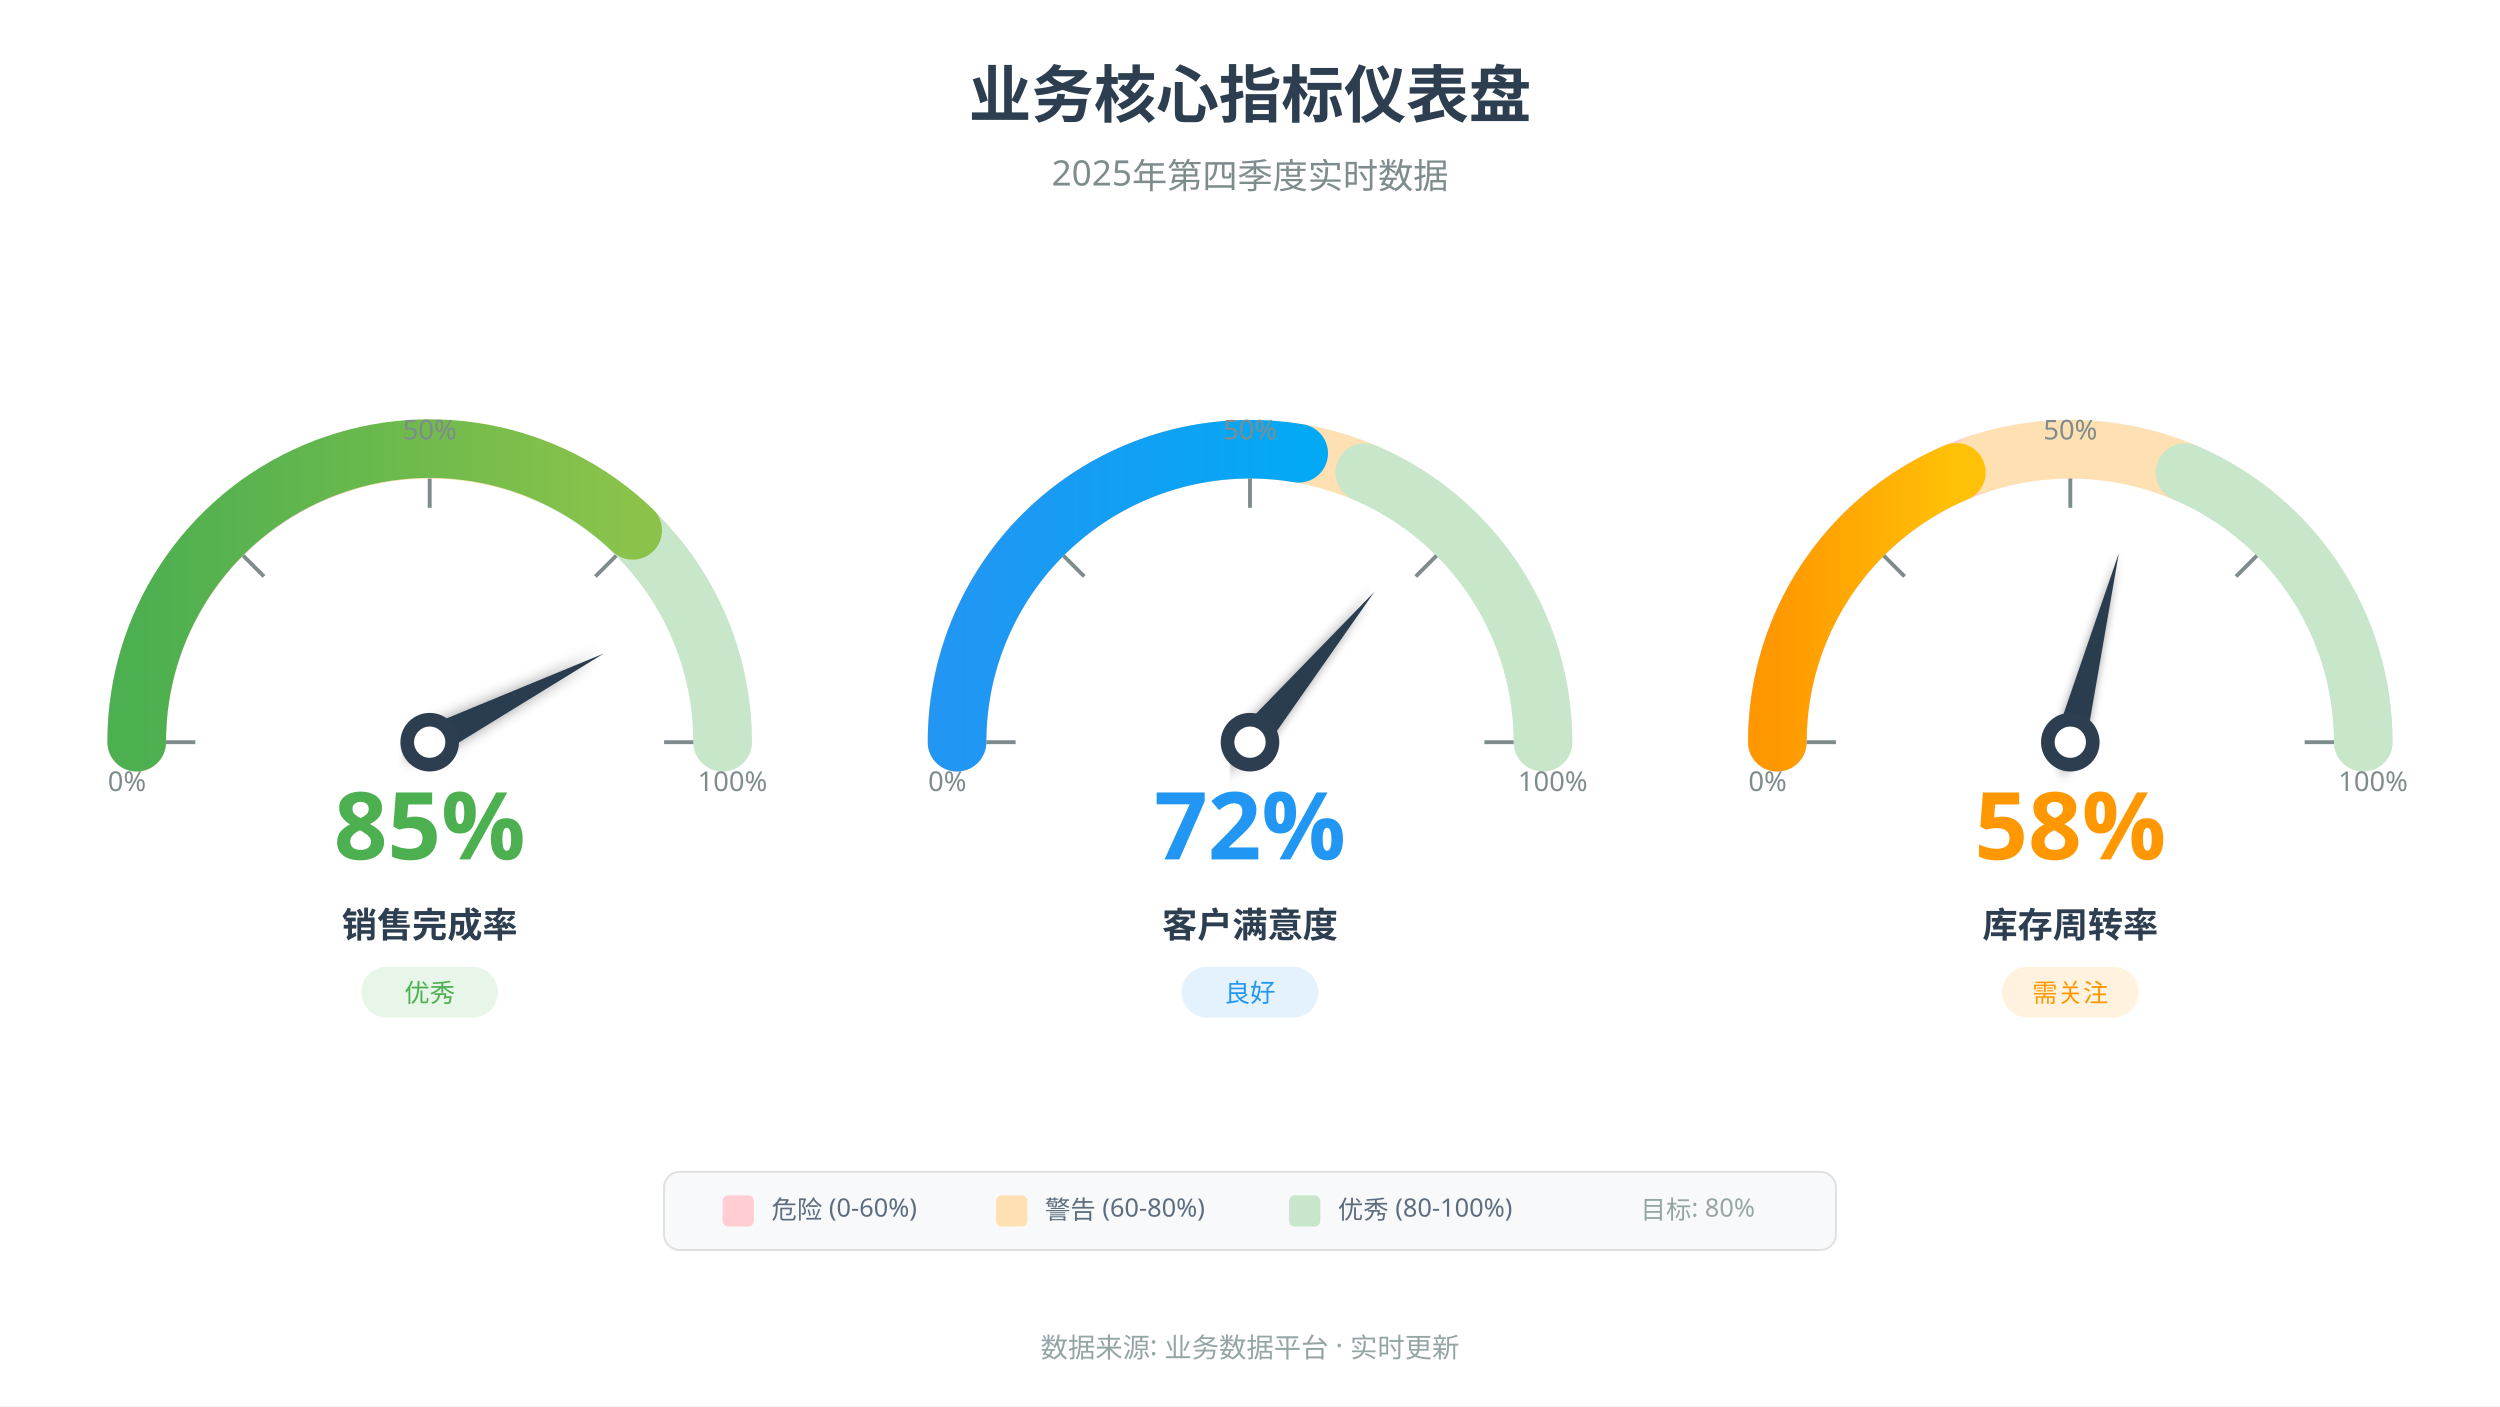
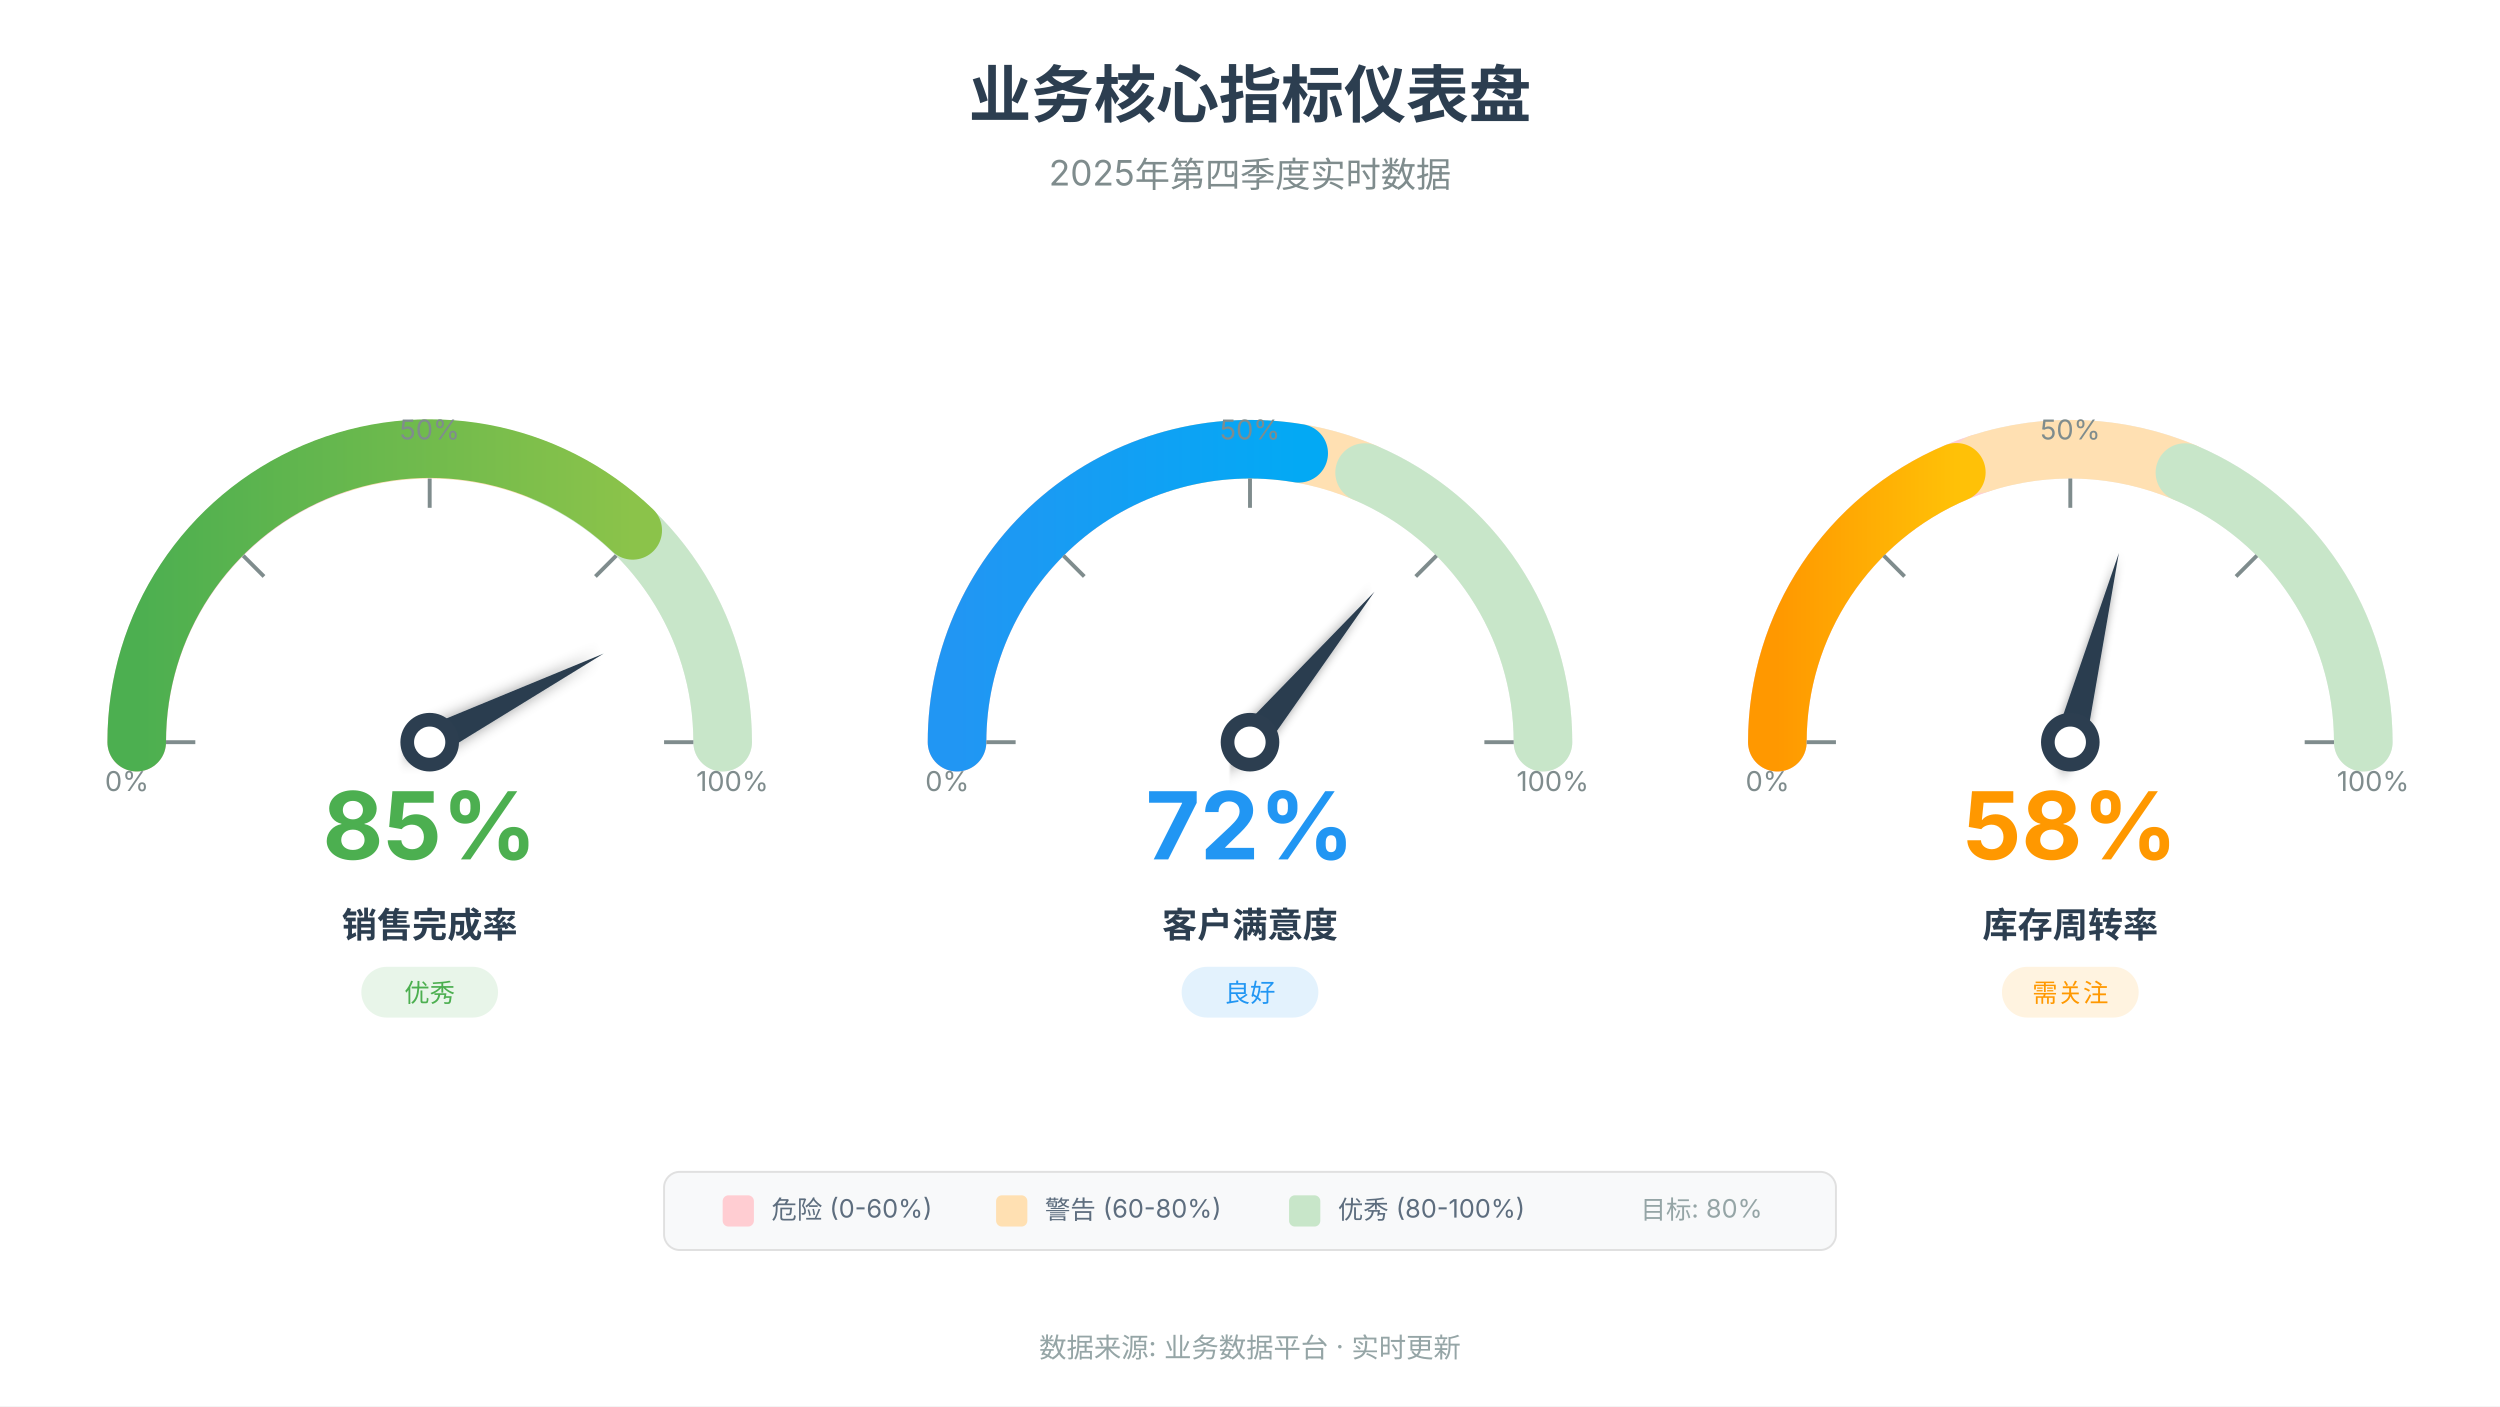
<svg xmlns="http://www.w3.org/2000/svg" viewBox="0 0 1280 720" width="1280" height="720">
  <defs>
    <linearGradient id="bgArcGrad" x1="0%" y1="0%" x2="100%" y2="0%">
      <stop offset="0%" style="stop-color:#E0E0E0;stop-opacity:1" />
      <stop offset="100%" style="stop-color:#EEEEEE;stop-opacity:1" />
    </linearGradient>
    <linearGradient id="excellentGrad" x1="0%" y1="0%" x2="100%" y2="0%">
      <stop offset="0%" style="stop-color:#4CAF50;stop-opacity:1" />
      <stop offset="100%" style="stop-color:#8BC34A;stop-opacity:1" />
    </linearGradient>
    <linearGradient id="goodGrad" x1="0%" y1="0%" x2="100%" y2="0%">
      <stop offset="0%" style="stop-color:#2196F3;stop-opacity:1" />
      <stop offset="100%" style="stop-color:#03A9F4;stop-opacity:1" />
    </linearGradient>
    <linearGradient id="warningGrad" x1="0%" y1="0%" x2="100%" y2="0%">
      <stop offset="0%" style="stop-color:#FF9800;stop-opacity:1" />
      <stop offset="100%" style="stop-color:#FFC107;stop-opacity:1" />
    </linearGradient>
    <linearGradient id="dangerGrad" x1="0%" y1="0%" x2="100%" y2="0%">
      <stop offset="0%" style="stop-color:#f44336;stop-opacity:1" />
      <stop offset="100%" style="stop-color:#E91E63;stop-opacity:1" />
    </linearGradient>
    <filter id="needleShadow">
      <feGaussianBlur in="SourceAlpha" stdDeviation="3" />
      <feOffset dx="0" dy="2" />
      <feComponentTransfer>
        <feFuncA type="linear" slope="0.4" />
      </feComponentTransfer>
      <feMerge>
        <feMergeNode />
        <feMergeNode in="SourceGraphic" />
      </feMerge>
    </filter>
  </defs>
  <rect width="1280" height="720" fill="#FFFFFF" />
-   <text x="640" y="60" font-family="思源黑体, Source Han Sans SC" font-size="32" font-weight="bold" fill="#2C3E50" text-anchor="middle">
+   <text x="640" y="60" font-family="-apple-system, BlinkMacSystemFont, 'Segoe UI', 'PingFang SC', 'Microsoft YaHei', sans-serif" font-size="32" font-weight="bold" fill="#2C3E50" text-anchor="middle">
    <tspan>业务核心指标仪表盘</tspan>
  </text>
-   <text x="640" y="95" font-family="思源黑体, Source Han Sans SC" font-size="18" fill="#7F8C8D" text-anchor="middle">
+   <text x="640" y="95" font-family="-apple-system, BlinkMacSystemFont, 'Segoe UI', 'PingFang SC', 'Microsoft YaHei', sans-serif" font-size="18" fill="#7F8C8D" text-anchor="middle">
    <tspan>2025年第四季度实时数据</tspan>
  </text>
  <g id="gauge1" transform="translate(220, 380)">
    <path d="M -150,0 A 150,150 0 0,1 150,0" fill="none" stroke="#EEEEEE" stroke-width="30" stroke-linecap="round" />
    <path d="M -150,0 A 150,150 0 0,1 -46.35,-142.65" fill="none" stroke="#FFCDD2" stroke-width="30" stroke-linecap="round" />
    <path d="M -46.35,-142.65 A 150,150 0 0,1 58.68,-138.05" fill="none" stroke="#FFE0B2" stroke-width="30" stroke-linecap="round" />
    <path d="M 58.68,-138.05 A 150,150 0 0,1 150,0" fill="none" stroke="#C8E6C9" stroke-width="30" stroke-linecap="round" />
    <path d="M -150,0 A 150,150 0 0,1 103.95,-108.45" fill="none" stroke="url(#excellentGrad)" stroke-width="30" stroke-linecap="round" />
    <line x1="-135" y1="0" x2="-120" y2="0" stroke="#7F8C8D" stroke-width="2" />
    <line x1="-95.5" y1="-95.5" x2="-84.85" y2="-84.85" stroke="#7F8C8D" stroke-width="2" />
    <line x1="0" y1="-135" x2="0" y2="-120" stroke="#7F8C8D" stroke-width="2" />
    <line x1="95.5" y1="-95.5" x2="84.85" y2="-84.85" stroke="#7F8C8D" stroke-width="2" />
    <line x1="135" y1="0" x2="120" y2="0" stroke="#7F8C8D" stroke-width="2" />
-     <text x="-155" y="25" font-family="思源黑体, Source Han Sans SC" font-size="14" fill="#7F8C8D" text-anchor="middle">
+     <text x="-155" y="25" font-family="-apple-system, BlinkMacSystemFont, 'Segoe UI', sans-serif" font-size="14" fill="#7F8C8D" text-anchor="middle">
      <tspan>0%</tspan>
    </text>
-     <text x="0" y="-155" font-family="思源黑体, Source Han Sans SC" font-size="14" fill="#7F8C8D" text-anchor="middle">
+     <text x="0" y="-155" font-family="-apple-system, BlinkMacSystemFont, 'Segoe UI', sans-serif" font-size="14" fill="#7F8C8D" text-anchor="middle">
      <tspan>50%</tspan>
    </text>
-     <text x="155" y="25" font-family="思源黑体, Source Han Sans SC" font-size="14" fill="#7F8C8D" text-anchor="middle">
+     <text x="155" y="25" font-family="-apple-system, BlinkMacSystemFont, 'Segoe UI', sans-serif" font-size="14" fill="#7F8C8D" text-anchor="middle">
      <tspan>100%</tspan>
    </text>
    <g transform="rotate(63)">
      <path d="M 0,-100 L -8,0 L 0,15 L 8,0 Z" fill="#2C3E50" filter="url(#needleShadow)" />
    </g>
    <circle cx="0" cy="0" r="15" fill="#2C3E50" />
    <circle cx="0" cy="0" r="8" fill="#FFFFFF" />
-     <text x="0" y="60" font-family="思源黑体, Source Han Sans SC" font-size="48" font-weight="bold" fill="#4CAF50" text-anchor="middle">
+     <text x="0" y="60" font-family="-apple-system, BlinkMacSystemFont, 'Segoe UI', sans-serif" font-size="48" font-weight="bold" fill="#4CAF50" text-anchor="middle">
      <tspan>85%</tspan>
    </text>
-     <text x="0" y="100" font-family="思源黑体, Source Han Sans SC" font-size="18" font-weight="600" fill="#2C3E50" text-anchor="middle">
+     <text x="0" y="100" font-family="-apple-system, BlinkMacSystemFont, 'Segoe UI', 'PingFang SC', 'Microsoft YaHei', sans-serif" font-size="18" font-weight="600" fill="#2C3E50" text-anchor="middle">
      <tspan>销售完成率</tspan>
    </text>
    <rect x="-35" y="115" width="70" height="26" rx="13" fill="#E8F5E9" />
-     <text x="0" y="133" font-family="思源黑体, Source Han Sans SC" font-size="13" fill="#4CAF50" text-anchor="middle">
+     <text x="0" y="133" font-family="-apple-system, BlinkMacSystemFont, 'Segoe UI', 'PingFang SC', 'Microsoft YaHei', sans-serif" font-size="13" fill="#4CAF50" text-anchor="middle">
      <tspan>优秀</tspan>
    </text>
  </g>
  <g id="gauge2" transform="translate(640, 380)">
    <path d="M -150,0 A 150,150 0 0,1 150,0" fill="none" stroke="#EEEEEE" stroke-width="30" stroke-linecap="round" />
    <path d="M -150,0 A 150,150 0 0,1 -46.35,-142.65" fill="none" stroke="#FFCDD2" stroke-width="30" stroke-linecap="round" />
    <path d="M -46.35,-142.65 A 150,150 0 0,1 58.68,-138.05" fill="none" stroke="#FFE0B2" stroke-width="30" stroke-linecap="round" />
    <path d="M 58.68,-138.05 A 150,150 0 0,1 150,0" fill="none" stroke="#C8E6C9" stroke-width="30" stroke-linecap="round" />
    <path d="M -150,0 A 150,150 0 0,1 24.93,-147.91" fill="none" stroke="url(#goodGrad)" stroke-width="30" stroke-linecap="round" />
    <line x1="-135" y1="0" x2="-120" y2="0" stroke="#7F8C8D" stroke-width="2" />
    <line x1="-95.5" y1="-95.5" x2="-84.85" y2="-84.85" stroke="#7F8C8D" stroke-width="2" />
    <line x1="0" y1="-135" x2="0" y2="-120" stroke="#7F8C8D" stroke-width="2" />
    <line x1="95.5" y1="-95.5" x2="84.85" y2="-84.85" stroke="#7F8C8D" stroke-width="2" />
    <line x1="135" y1="0" x2="120" y2="0" stroke="#7F8C8D" stroke-width="2" />
-     <text x="-155" y="25" font-family="思源黑体, Source Han Sans SC" font-size="14" fill="#7F8C8D" text-anchor="middle">
+     <text x="-155" y="25" font-family="-apple-system, BlinkMacSystemFont, 'Segoe UI', sans-serif" font-size="14" fill="#7F8C8D" text-anchor="middle">
      <tspan>0%</tspan>
    </text>
-     <text x="0" y="-155" font-family="思源黑体, Source Han Sans SC" font-size="14" fill="#7F8C8D" text-anchor="middle">
+     <text x="0" y="-155" font-family="-apple-system, BlinkMacSystemFont, 'Segoe UI', sans-serif" font-size="14" fill="#7F8C8D" text-anchor="middle">
      <tspan>50%</tspan>
    </text>
-     <text x="155" y="25" font-family="思源黑体, Source Han Sans SC" font-size="14" fill="#7F8C8D" text-anchor="middle">
+     <text x="155" y="25" font-family="-apple-system, BlinkMacSystemFont, 'Segoe UI', sans-serif" font-size="14" fill="#7F8C8D" text-anchor="middle">
      <tspan>100%</tspan>
    </text>
    <g transform="rotate(39.6)">
      <path d="M 0,-100 L -8,0 L 0,15 L 8,0 Z" fill="#2C3E50" filter="url(#needleShadow)" />
    </g>
    <circle cx="0" cy="0" r="15" fill="#2C3E50" />
    <circle cx="0" cy="0" r="8" fill="#FFFFFF" />
-     <text x="0" y="60" font-family="思源黑体, Source Han Sans SC" font-size="48" font-weight="bold" fill="#2196F3" text-anchor="middle">
+     <text x="0" y="60" font-family="-apple-system, BlinkMacSystemFont, 'Segoe UI', sans-serif" font-size="48" font-weight="bold" fill="#2196F3" text-anchor="middle">
      <tspan>72%</tspan>
    </text>
-     <text x="0" y="100" font-family="思源黑体, Source Han Sans SC" font-size="18" font-weight="600" fill="#2C3E50" text-anchor="middle">
+     <text x="0" y="100" font-family="-apple-system, BlinkMacSystemFont, 'Segoe UI', 'PingFang SC', 'Microsoft YaHei', sans-serif" font-size="18" font-weight="600" fill="#2C3E50" text-anchor="middle">
      <tspan>客户满意度</tspan>
    </text>
    <rect x="-35" y="115" width="70" height="26" rx="13" fill="#E3F2FD" />
-     <text x="0" y="133" font-family="思源黑体, Source Han Sans SC" font-size="13" fill="#2196F3" text-anchor="middle">
+     <text x="0" y="133" font-family="-apple-system, BlinkMacSystemFont, 'Segoe UI', 'PingFang SC', 'Microsoft YaHei', sans-serif" font-size="13" fill="#2196F3" text-anchor="middle">
      <tspan>良好</tspan>
    </text>
  </g>
  <g id="gauge3" transform="translate(1060, 380)">
    <path d="M -150,0 A 150,150 0 0,1 150,0" fill="none" stroke="#EEEEEE" stroke-width="30" stroke-linecap="round" />
    <path d="M -150,0 A 150,150 0 0,1 -46.35,-142.65" fill="none" stroke="#FFCDD2" stroke-width="30" stroke-linecap="round" />
    <path d="M -46.35,-142.65 A 150,150 0 0,1 58.68,-138.05" fill="none" stroke="#FFE0B2" stroke-width="30" stroke-linecap="round" />
    <path d="M 58.68,-138.05 A 150,150 0 0,1 150,0" fill="none" stroke="#C8E6C9" stroke-width="30" stroke-linecap="round" />
    <path d="M -150,0 A 150,150 0 0,1 -58.36,-138.17" fill="none" stroke="url(#warningGrad)" stroke-width="30" stroke-linecap="round" />
    <line x1="-135" y1="0" x2="-120" y2="0" stroke="#7F8C8D" stroke-width="2" />
    <line x1="-95.5" y1="-95.5" x2="-84.85" y2="-84.85" stroke="#7F8C8D" stroke-width="2" />
    <line x1="0" y1="-135" x2="0" y2="-120" stroke="#7F8C8D" stroke-width="2" />
    <line x1="95.5" y1="-95.5" x2="84.85" y2="-84.85" stroke="#7F8C8D" stroke-width="2" />
    <line x1="135" y1="0" x2="120" y2="0" stroke="#7F8C8D" stroke-width="2" />
-     <text x="-155" y="25" font-family="思源黑体, Source Han Sans SC" font-size="14" fill="#7F8C8D" text-anchor="middle">
+     <text x="-155" y="25" font-family="-apple-system, BlinkMacSystemFont, 'Segoe UI', sans-serif" font-size="14" fill="#7F8C8D" text-anchor="middle">
      <tspan>0%</tspan>
    </text>
-     <text x="0" y="-155" font-family="思源黑体, Source Han Sans SC" font-size="14" fill="#7F8C8D" text-anchor="middle">
+     <text x="0" y="-155" font-family="-apple-system, BlinkMacSystemFont, 'Segoe UI', sans-serif" font-size="14" fill="#7F8C8D" text-anchor="middle">
      <tspan>50%</tspan>
    </text>
-     <text x="155" y="25" font-family="思源黑体, Source Han Sans SC" font-size="14" fill="#7F8C8D" text-anchor="middle">
+     <text x="155" y="25" font-family="-apple-system, BlinkMacSystemFont, 'Segoe UI', sans-serif" font-size="14" fill="#7F8C8D" text-anchor="middle">
      <tspan>100%</tspan>
    </text>
    <g transform="rotate(14.4)">
      <path d="M 0,-100 L -8,0 L 0,15 L 8,0 Z" fill="#2C3E50" filter="url(#needleShadow)" />
    </g>
    <circle cx="0" cy="0" r="15" fill="#2C3E50" />
    <circle cx="0" cy="0" r="8" fill="#FFFFFF" />
-     <text x="0" y="60" font-family="思源黑体, Source Han Sans SC" font-size="48" font-weight="bold" fill="#FF9800" text-anchor="middle">
+     <text x="0" y="60" font-family="-apple-system, BlinkMacSystemFont, 'Segoe UI', sans-serif" font-size="48" font-weight="bold" fill="#FF9800" text-anchor="middle">
      <tspan>58%</tspan>
    </text>
-     <text x="0" y="100" font-family="思源黑体, Source Han Sans SC" font-size="18" font-weight="600" fill="#2C3E50" text-anchor="middle">
+     <text x="0" y="100" font-family="-apple-system, BlinkMacSystemFont, 'Segoe UI', 'PingFang SC', 'Microsoft YaHei', sans-serif" font-size="18" font-weight="600" fill="#2C3E50" text-anchor="middle">
      <tspan>库存周转率</tspan>
    </text>
    <rect x="-35" y="115" width="70" height="26" rx="13" fill="#FFF3E0" />
-     <text x="0" y="133" font-family="思源黑体, Source Han Sans SC" font-size="13" fill="#FF9800" text-anchor="middle">
+     <text x="0" y="133" font-family="-apple-system, BlinkMacSystemFont, 'Segoe UI', 'PingFang SC', 'Microsoft YaHei', sans-serif" font-size="13" fill="#FF9800" text-anchor="middle">
      <tspan>需关注</tspan>
    </text>
  </g>
  <g id="legendBar" transform="translate(340, 600)">
    <rect x="0" y="0" width="600" height="40" rx="8" fill="#F8F9FA" stroke="#E0E0E0" stroke-width="1" />
    <rect x="30" y="12" width="16" height="16" rx="3" fill="#FFCDD2" />
-     <text x="55" y="24" font-family="思源黑体, Source Han Sans SC" font-size="13" fill="#5D6D7E">
+     <text x="55" y="24" font-family="-apple-system, BlinkMacSystemFont, 'Segoe UI', 'PingFang SC', 'Microsoft YaHei', sans-serif" font-size="13" fill="#5D6D7E">
      <tspan>危险 (0-60%)</tspan>
    </text>
    <rect x="170" y="12" width="16" height="16" rx="3" fill="#FFE0B2" />
-     <text x="195" y="24" font-family="思源黑体, Source Han Sans SC" font-size="13" fill="#5D6D7E">
+     <text x="195" y="24" font-family="-apple-system, BlinkMacSystemFont, 'Segoe UI', 'PingFang SC', 'Microsoft YaHei', sans-serif" font-size="13" fill="#5D6D7E">
      <tspan>警告 (60-80%)</tspan>
    </text>
    <rect x="320" y="12" width="16" height="16" rx="3" fill="#C8E6C9" />
-     <text x="345" y="24" font-family="思源黑体, Source Han Sans SC" font-size="13" fill="#5D6D7E">
+     <text x="345" y="24" font-family="-apple-system, BlinkMacSystemFont, 'Segoe UI', 'PingFang SC', 'Microsoft YaHei', sans-serif" font-size="13" fill="#5D6D7E">
      <tspan>优秀 (80-100%)</tspan>
    </text>
-     <text x="500" y="24" font-family="思源黑体, Source Han Sans SC" font-size="13" fill="#95A5A6">
+     <text x="500" y="24" font-family="-apple-system, BlinkMacSystemFont, 'Segoe UI', 'PingFang SC', 'Microsoft YaHei', sans-serif" font-size="13" fill="#95A5A6">
      <tspan>目标: 80%</tspan>
    </text>
  </g>
-   <text x="640" y="695" font-family="思源黑体, Source Han Sans SC" font-size="14" fill="#95A5A6" text-anchor="middle">
+   <text x="640" y="695" font-family="-apple-system, BlinkMacSystemFont, 'Segoe UI', 'PingFang SC', 'Microsoft YaHei', sans-serif" font-size="14" fill="#95A5A6" text-anchor="middle">
    <tspan>数据来源: 业务数据平台 · 实时更新</tspan>
  </text>
</svg>
